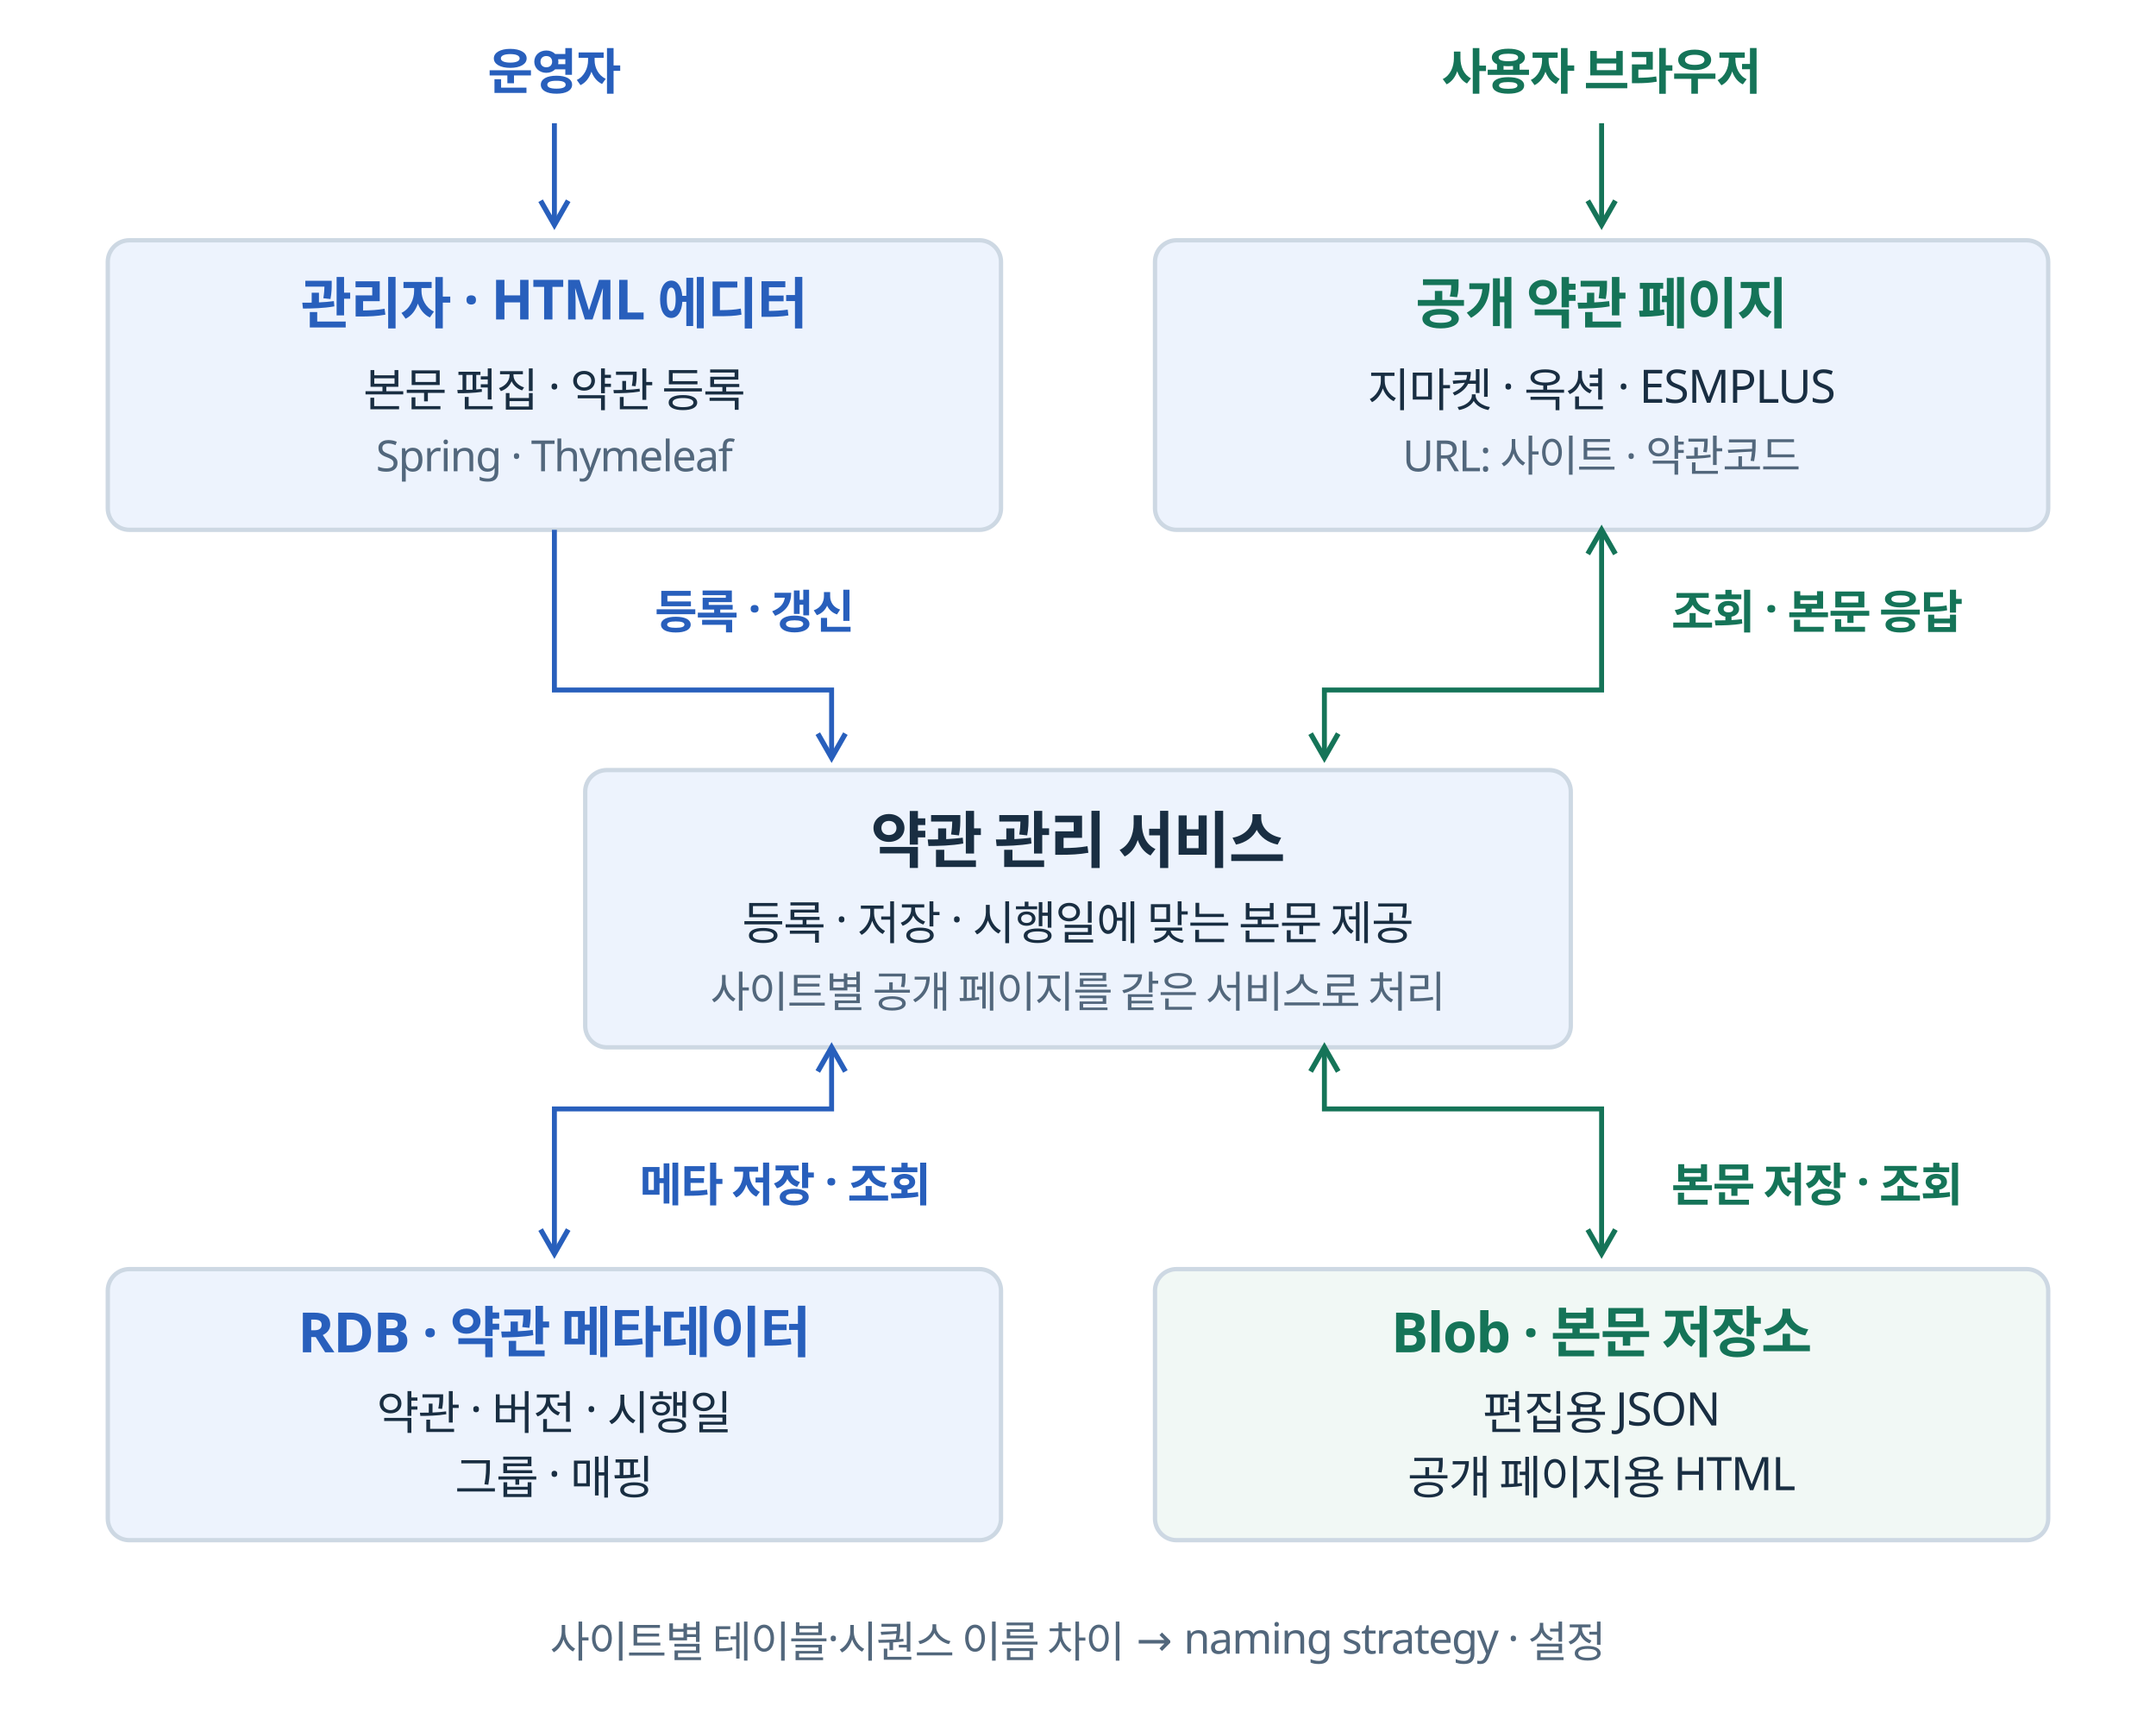
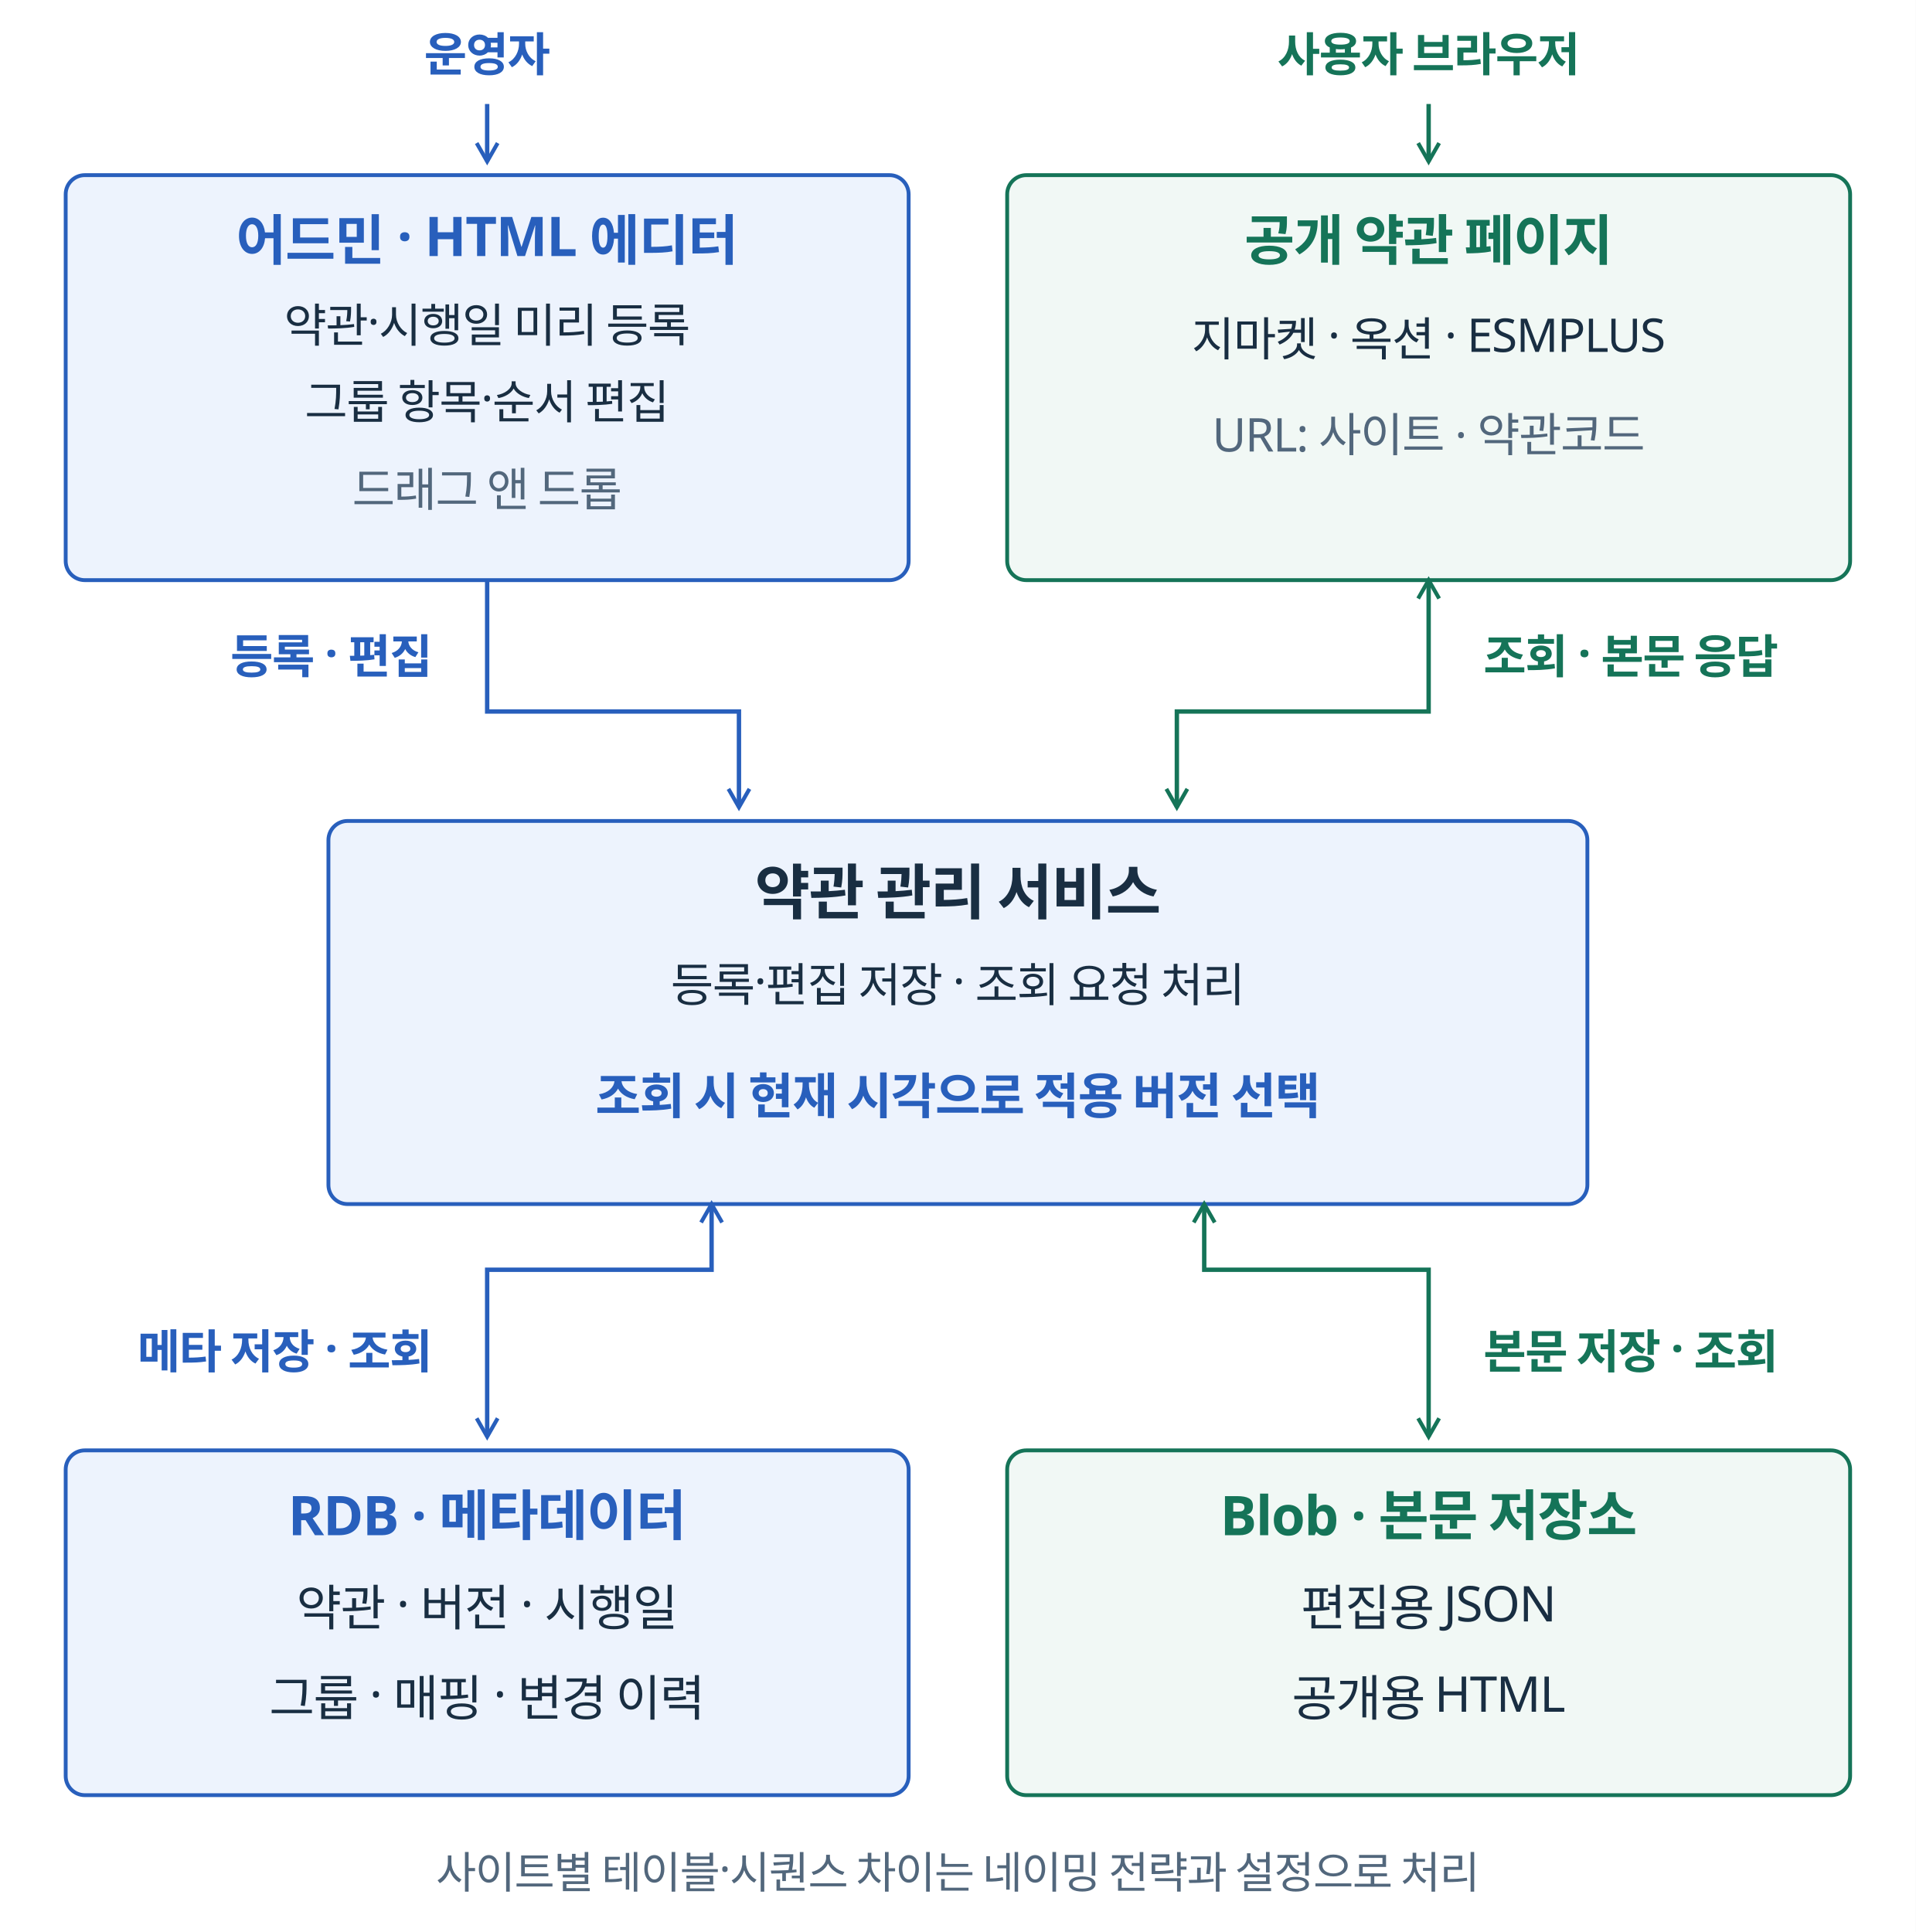
- <svg xmlns="http://www.w3.org/2000/svg" width="700" height="560" viewBox="0 0 700 560" role="img" aria-labelledby="terms-architecture-wide-title terms-architecture-wide-desc">
+ <svg xmlns="http://www.w3.org/2000/svg" width="700" height="706" viewBox="0 0 700 706" role="img" aria-labelledby="terms-architecture-wide-title terms-architecture-wide-desc">
  <defs>
-     <marker id="terms-architecture-wide-arrow-blue" viewBox="0 0 10 10" refX="8" refY="5" markerWidth="7" markerHeight="7" orient="auto-start-reverse">
+     <marker id="terms-architecture-wide-blue" viewBox="0 0 10 10" refX="8" refY="5" markerWidth="6" markerHeight="6" orient="auto-start-reverse">
      <path d="M1 1L8 5L1 9" fill="none" stroke="#285fbc" stroke-width="1.5" />
    </marker>
-     <marker id="terms-architecture-wide-arrow-green" viewBox="0 0 10 10" refX="8" refY="5" markerWidth="7" markerHeight="7" orient="auto-start-reverse">
+     <marker id="terms-architecture-wide-green" viewBox="0 0 10 10" refX="8" refY="5" markerWidth="6" markerHeight="6" orient="auto-start-reverse">
      <path d="M1 1L8 5L1 9" fill="none" stroke="#157458" stroke-width="1.5" />
    </marker>
-     <style>text{font-family:'Pretendard','Apple SD Gothic Neo','Noto Sans KR',sans-serif;letter-spacing:-.4px;fill:#192e42}</style>
+     <marker id="terms-architecture-wide-muted" viewBox="0 0 10 10" refX="8" refY="5" markerWidth="6" markerHeight="6" orient="auto-start-reverse">
+       <path d="M1 1L8 5L1 9" fill="none" stroke="#52677c" stroke-width="1.5" />
+     </marker>
+     <style>text{font-family:'Pretendard','Apple SD Gothic Neo','Noto Sans KR',sans-serif;letter-spacing:-.4px}</style>
  </defs>
  <rect width="100%" height="100%" fill="#fff" />
-   <text x="180" y="29" text-anchor="middle" font-size="16" font-weight="650" style="fill:#285fbc">운영자</text>
-   <text x="520" y="29" text-anchor="middle" font-size="16" font-weight="650" style="fill:#157458">사용자 브라우저</text>
-   <path d="M180 40V73" fill="none" stroke="#285fbc" stroke-width="1.6" marker-end="url(#terms-architecture-wide-arrow-blue)" />
-   <path d="M520 40V73" fill="none" stroke="#157458" stroke-width="1.6" marker-end="url(#terms-architecture-wide-arrow-green)" />
-   <rect x="35" y="78" width="290" height="94" rx="7" fill="#edf3fd" stroke="#cdd8e3" stroke-width="1.4" />
-   <text x="180" y="105" text-anchor="middle" font-size="18" font-weight="750" style="fill:#285fbc">관리자 · HTML 에디터</text>
-   <text x="180" y="132" text-anchor="middle" font-size="15" font-weight="500" style="fill:#192e42">본문 편집 · 약관 등록</text>
-   <text x="180" y="153" text-anchor="middle" font-size="14" font-weight="500" style="fill:#52677c">Spring · Thymeleaf</text>
-   <rect x="375" y="78" width="290" height="94" rx="7" fill="#edf3fd" stroke="#cdd8e3" stroke-width="1.4" />
-   <text x="520" y="105" text-anchor="middle" font-size="18" font-weight="750" style="fill:#157458">공개 약관 페이지</text>
-   <text x="520" y="132" text-anchor="middle" font-size="15" font-weight="500" style="fill:#192e42">지마켓 · 옥션 · ESMPLUS</text>
-   <text x="520" y="153" text-anchor="middle" font-size="14" font-weight="500" style="fill:#52677c">URL: 사이트 · 약관코드</text>
-   <path d="M180 172V224H270V246" fill="none" stroke="#285fbc" stroke-width="1.6" marker-end="url(#terms-architecture-wide-arrow-blue)" />
-   <text x="245" y="204" text-anchor="middle" font-size="15" font-weight="650" style="fill:#285fbc">등록 · 갱신</text>
-   <path d="M520 172V224H430V246" fill="none" stroke="#157458" stroke-width="1.6" marker-end="url(#terms-architecture-wide-arrow-green)" marker-start="url(#terms-architecture-wide-arrow-green)" />
-   <text x="590" y="204" text-anchor="middle" font-size="15" font-weight="650" style="fill:#157458">조회 · 본문 응답</text>
-   <rect x="190" y="250" width="320" height="90" rx="7" fill="#edf3fd" stroke="#cdd8e3" stroke-width="1.4" />
-   <text x="350" y="280" text-anchor="middle" font-size="20" font-weight="750" style="fill:#192e42">약관 관리 서비스</text>
-   <text x="350" y="305" text-anchor="middle" font-size="15" font-weight="500" style="fill:#192e42">등록 · 저장 · 시행일에 맞는 본문 제공</text>
-   <text x="350" y="327" text-anchor="middle" font-size="14" font-weight="500" style="fill:#52677c">사이트별 공개 페이지를 같은 서비스로 처리</text>
-   <path d="M270 340V360H180V407" fill="none" stroke="#285fbc" stroke-width="1.6" marker-end="url(#terms-architecture-wide-arrow-blue)" marker-start="url(#terms-architecture-wide-arrow-blue)" />
-   <path d="M430 340V360H520V407" fill="none" stroke="#157458" stroke-width="1.6" marker-end="url(#terms-architecture-wide-arrow-green)" marker-start="url(#terms-architecture-wide-arrow-green)" />
-   <text x="255" y="390" text-anchor="middle" font-size="15" font-weight="650" style="fill:#285fbc">메타 저장 · 조회</text>
-   <text x="590" y="390" text-anchor="middle" font-size="15" font-weight="650" style="fill:#157458">본문 저장 · 조회</text>
-   <rect x="35" y="412" width="290" height="88" rx="7" fill="#edf3fd" stroke="#cdd8e3" stroke-width="1.4" />
-   <text x="180" y="439" text-anchor="middle" font-size="18" font-weight="750" style="fill:#285fbc">RDB · 약관 메타데이터</text>
-   <text x="180" y="464" text-anchor="middle" font-size="15" font-weight="500" style="fill:#192e42">약관 · 버전 · 시행일</text>
-   <text x="180" y="485" text-anchor="middle" font-size="15" font-weight="500" style="fill:#192e42">그룹 · 매핑</text>
-   <rect x="375" y="412" width="290" height="88" rx="7" fill="#f1f8f5" stroke="#cdd8e3" stroke-width="1.4" />
-   <text x="520" y="439" text-anchor="middle" font-size="18" font-weight="750" style="fill:#157458">Blob · 본문 저장소</text>
-   <text x="520" y="464" text-anchor="middle" font-size="15" font-weight="500" style="fill:#192e42">편집용 JSON</text>
-   <text x="520" y="485" text-anchor="middle" font-size="15" font-weight="500" style="fill:#192e42">공개 페이지용 HTML</text>
-   <text x="350" y="538" text-anchor="middle" font-size="14" font-weight="500" style="fill:#52677c">사이트별 테이블·시퀀스 이름 차이 → naming strategy · 설정</text>
+   <text x="178" y="26" font-size="17" fill="#285fbc" font-weight="650" text-anchor="middle">운영자</text>
+   <path d="M178 38 V59" fill="none" stroke="#285fbc" stroke-width="1.6" marker-end="url(#terms-architecture-wide-blue)" />
+   <text x="522" y="26" font-size="17" fill="#157458" font-weight="650" text-anchor="middle">사용자 브라우저</text>
+   <path d="M522 38 V59" fill="none" stroke="#157458" stroke-width="1.6" marker-end="url(#terms-architecture-wide-green)" />
+   <g class="component">
+     <rect class="node" x="24" y="64" width="308" height="148" rx="7" fill="#edf3fd" stroke="#285fbc" stroke-width="1.4" />
+     <text x="178.0" y="95" font-size="20" fill="#285fbc" font-weight="750" text-anchor="middle">어드민 · HTML 에디터</text>
+     <text x="178.0" y="125" font-size="17" fill="#192e42" font-weight="500" text-anchor="middle">약관·시행일 미리 등록</text>
+     <text x="178.0" y="153" font-size="17" fill="#192e42" font-weight="500" text-anchor="middle">그룹 항목·순서 편집</text>
+     <text x="178.0" y="185" font-size="17" fill="#52677c" font-weight="500" text-anchor="middle">드래그 앤 드롭</text>
+   </g>
+   <g class="component">
+     <rect class="node" x="368" y="64" width="308" height="148" rx="7" fill="#f1f8f5" stroke="#157458" stroke-width="1.4" />
+     <text x="522.0" y="95" font-size="20" fill="#157458" font-weight="750" text-anchor="middle">공개 약관 페이지</text>
+     <text x="522.0" y="130" font-size="17" fill="#192e42" font-weight="500" text-anchor="middle">지마켓 · 옥션 · ESMPLUS</text>
+     <text x="522.0" y="165" font-size="17" fill="#52677c" font-weight="500" text-anchor="middle">URL: 사이트 · 약관코드</text>
+   </g>
+   <path d="M178 212 V260 H270 V295" fill="none" stroke="#285fbc" stroke-width="1.6" marker-end="url(#terms-architecture-wide-blue)" />
+   <text x="158" y="246" font-size="17" fill="#285fbc" font-weight="650" text-anchor="end">등록 · 편집</text>
+   <path d="M522 212 V260 H430 V295" fill="none" stroke="#157458" stroke-width="1.6" marker-end="url(#terms-architecture-wide-green)" marker-start="url(#terms-architecture-wide-green)" />
+   <text x="542" y="246" font-size="17" fill="#157458" font-weight="650" text-anchor="start">조회 · 본문 응답</text>
+   <g class="component">
+     <rect class="node" x="120" y="300" width="460" height="140" rx="7" fill="#edf3fd" stroke="#285fbc" stroke-width="1.4" />
+     <text x="350.0" y="334" font-size="22" fill="#192e42" font-weight="750" text-anchor="middle">약관 관리 서비스</text>
+     <text x="350.0" y="366" font-size="17" fill="#192e42" font-weight="500" text-anchor="middle">등록·편집 저장 · 조회 요청 처리</text>
+     <text x="350.0" y="407" font-size="18" fill="#285fbc" font-weight="700" text-anchor="middle">조회 시 현재 시각으로 적용 버전 선택</text>
+   </g>
+   <path d="M260 440 V464 H178 V525" fill="none" stroke="#285fbc" stroke-width="1.6" marker-end="url(#terms-architecture-wide-blue)" marker-start="url(#terms-architecture-wide-blue)" />
+   <text x="158" y="500" font-size="17" fill="#285fbc" font-weight="650" text-anchor="end">메타 저장 · 조회</text>
+   <path d="M440 440 V464 H522 V525" fill="none" stroke="#157458" stroke-width="1.6" marker-end="url(#terms-architecture-wide-green)" marker-start="url(#terms-architecture-wide-green)" />
+   <text x="542" y="500" font-size="17" fill="#157458" font-weight="650" text-anchor="start">본문 저장 · 조회</text>
+   <g class="component">
+     <rect class="node" x="24" y="530" width="308" height="126" rx="7" fill="#edf3fd" stroke="#285fbc" stroke-width="1.4" />
+     <text x="178.0" y="561" font-size="20" fill="#285fbc" font-weight="750" text-anchor="middle">RDB · 메타데이터</text>
+     <text x="178.0" y="594" font-size="18" fill="#192e42" font-weight="500" text-anchor="middle">약관 · 버전 · 시행일</text>
+     <text x="178.0" y="627" font-size="18" fill="#192e42" font-weight="500" text-anchor="middle">그룹 · 매핑 · 변경 이력</text>
+   </g>
+   <g class="component">
+     <rect class="node" x="368" y="530" width="308" height="126" rx="7" fill="#f1f8f5" stroke="#157458" stroke-width="1.4" />
+     <text x="522.0" y="561" font-size="20" fill="#157458" font-weight="750" text-anchor="middle">Blob · 본문 저장소</text>
+     <text x="522.0" y="594" font-size="18" fill="#192e42" font-weight="500" text-anchor="middle">편집용 JSON</text>
+     <text x="522.0" y="627" font-size="18" fill="#192e42" font-weight="500" text-anchor="middle">공개용 HTML</text>
+   </g>
+   <text x="350" y="690" font-size="16" fill="#52677c" font-weight="500" text-anchor="middle">사이트별 테이블·시퀀스 차이는 네이밍 전략과 설정으로 처리</text>
</svg>
